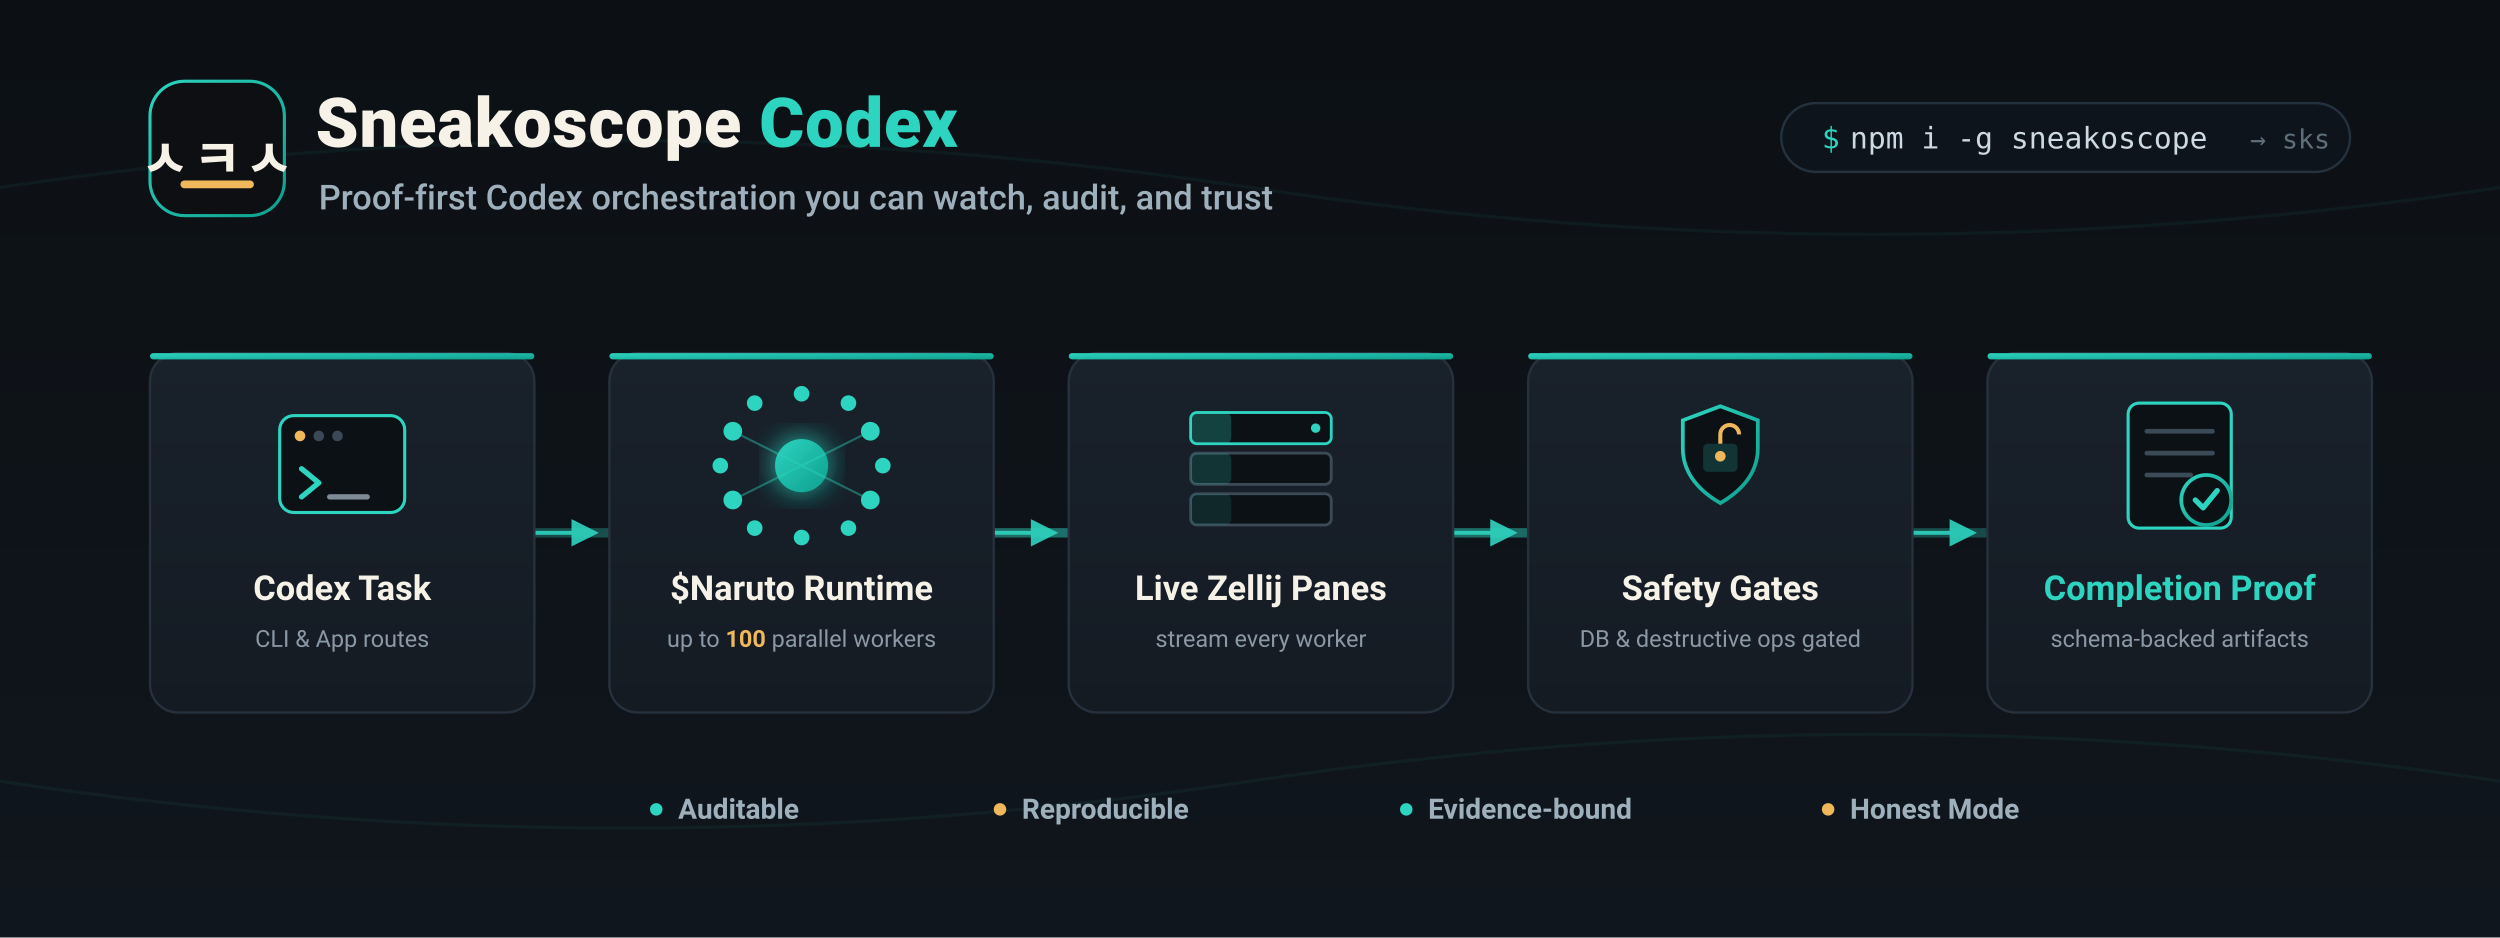
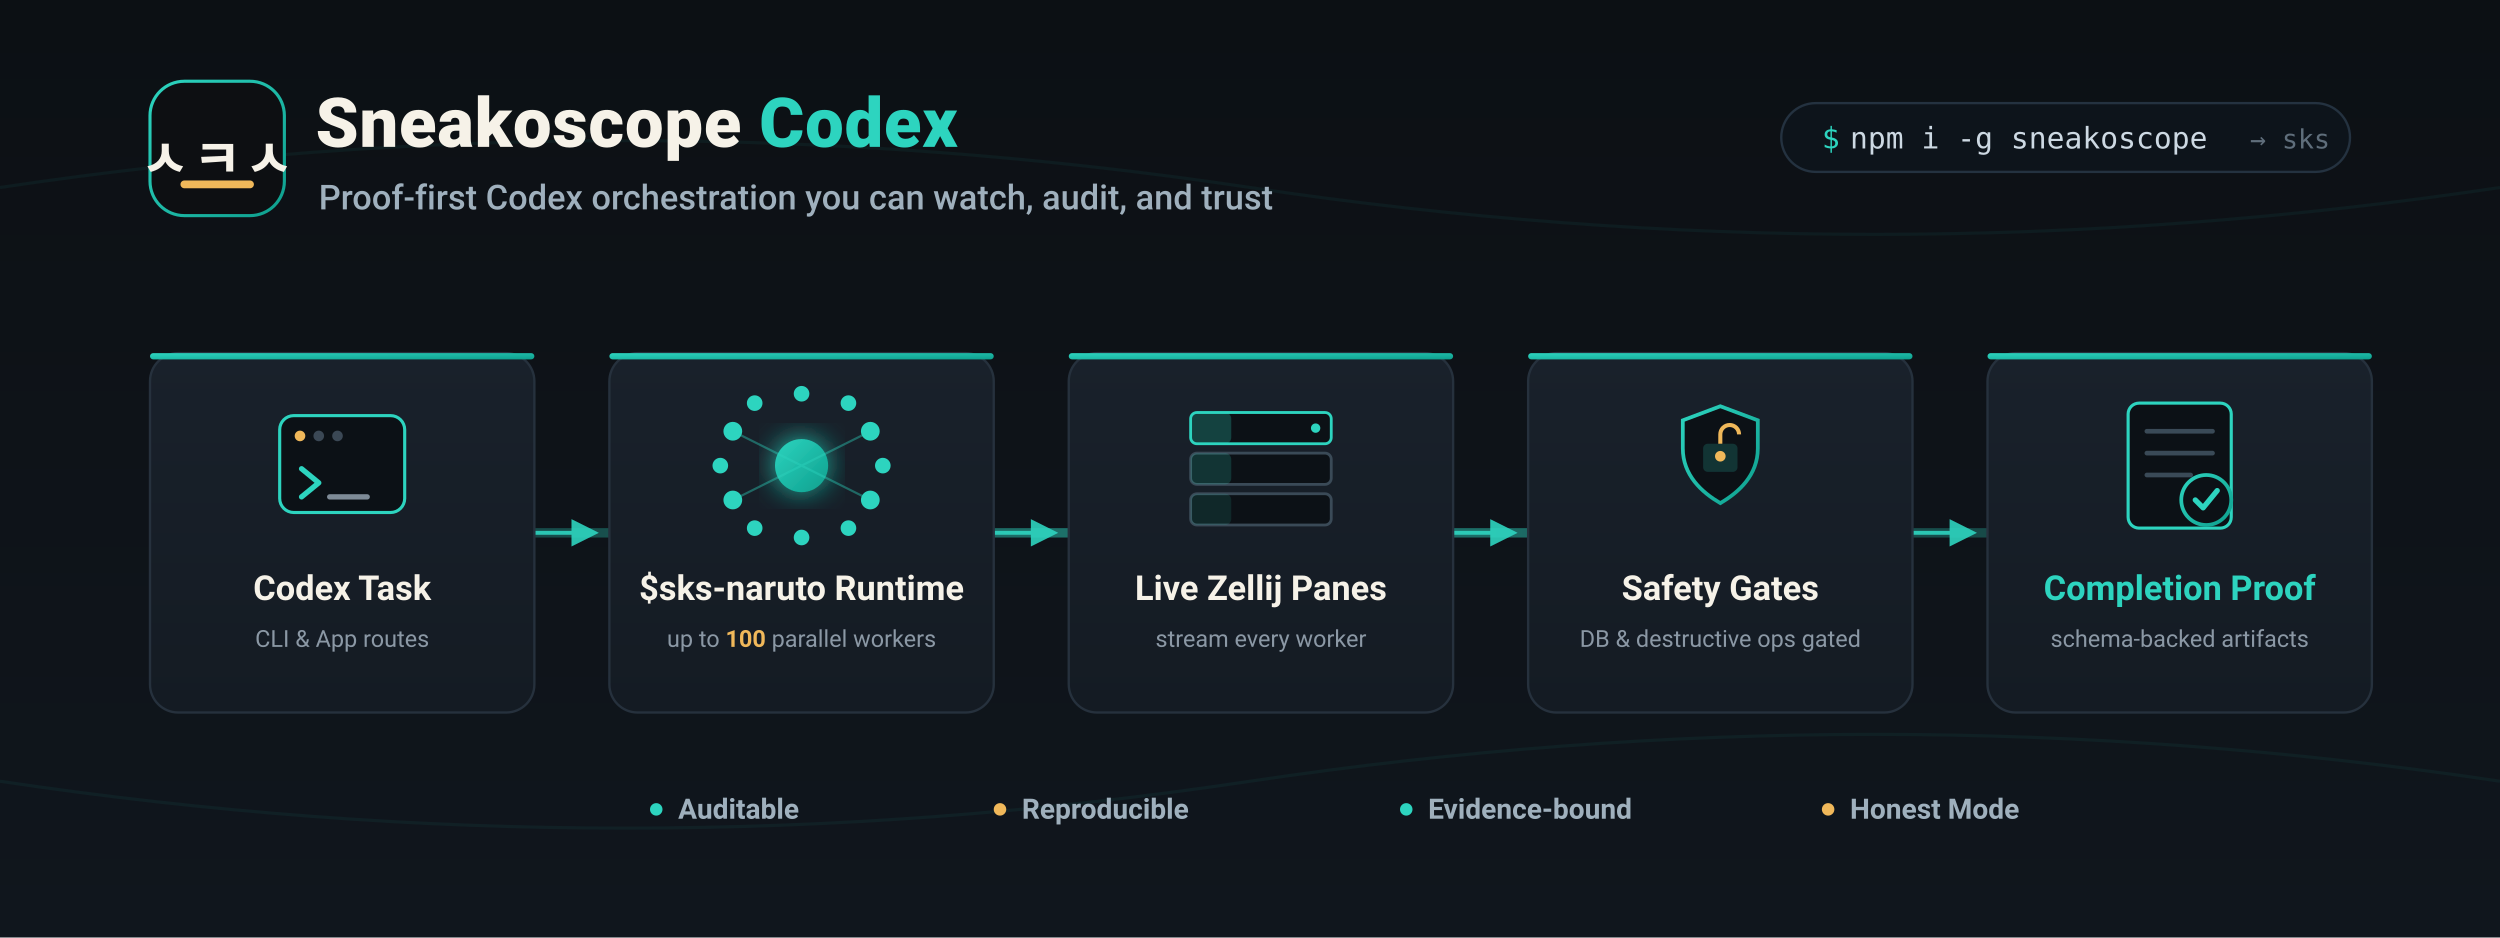
<svg xmlns="http://www.w3.org/2000/svg" viewBox="0 0 1600 600" role="img" aria-labelledby="t d" font-family="'Segoe UI', system-ui, -apple-system, Roboto, Helvetica, Arial, sans-serif">
  <defs>
    <linearGradient id="bg" x1="0" y1="0" x2="0" y2="1">
      <stop offset="0" stop-color="#0c1014" />
      <stop offset="1" stop-color="#10161d" />
    </linearGradient>
    <linearGradient id="teal" x1="0" y1="0" x2="1" y2="1">
      <stop offset="0" stop-color="#2dd4bf" />
      <stop offset="1" stop-color="#0e9f8e" />
    </linearGradient>
    <linearGradient id="card" x1="0" y1="0" x2="0" y2="1">
      <stop offset="0" stop-color="#19212b" />
      <stop offset="1" stop-color="#141b23" />
    </linearGradient>
    <linearGradient id="flow" x1="0" y1="0" x2="1" y2="0">
      <stop offset="0" stop-color="#2dd4bf" stop-opacity="0.15" />
      <stop offset="0.5" stop-color="#2dd4bf" stop-opacity="0.55" />
      <stop offset="1" stop-color="#2dd4bf" stop-opacity="0.15" />
    </linearGradient>
    <filter id="soft" x="-30%" y="-30%" width="160%" height="160%">
      <feGaussianBlur stdDeviation="9" result="b" />
      <feMerge>
        <feMergeNode in="b" />
        <feMergeNode in="SourceGraphic" />
      </feMerge>
    </filter>
    <marker id="arrow" viewBox="0 0 10 10" refX="7" refY="5" markerWidth="7" markerHeight="7" orient="auto-start-reverse">
      <path d="M0 0L10 5L0 10z" fill="#2dd4bf" />
    </marker>
  </defs>
  <rect width="1600" height="600" fill="url(#bg)" />
  <path d="M0 120 Q400 60 800 120 T1600 120" fill="none" stroke="#2dd4bf" stroke-opacity="0.06" stroke-width="2" />
  <path d="M0 500 Q400 560 800 500 T1600 500" fill="none" stroke="#2dd4bf" stroke-opacity="0.06" stroke-width="2" />
  <g transform="translate(96,52)">
    <rect width="86" height="86" rx="22" fill="#0d0f12" stroke="url(#teal)" stroke-width="2" />
    <text x="43" y="50" text-anchor="middle" dominant-baseline="middle" font-size="34" font-weight="800" letter-spacing="2" fill="#f6f2e8">ㅅㅋㅅ</text>
    <path d="M22 66h42" stroke="#f0b85a" stroke-width="5" stroke-linecap="round" />
  </g>
  <g transform="translate(202,60)">
    <text x="0" y="34" font-size="44" font-weight="800" fill="#f6f2e8" letter-spacing="0.5">Sneakoscope <tspan fill="#2dd4bf">Codex</tspan>
    </text>
    <text x="2" y="74" font-size="22" font-weight="500" fill="#9fb0bd">Proof-first Codex orchestration you can watch, audit, and trust</text>
  </g>
  <g transform="translate(1140,66)" font-family="'SF Mono','JetBrains Mono',Menlo,Consolas,monospace">
    <rect width="364" height="44" rx="22" fill="#0d141b" stroke="#243240" stroke-width="1.5" />
    <text x="26" y="29" font-size="19" fill="#2dd4bf">$</text>
    <text x="44" y="29" font-size="19" fill="#cdd9e3">npm i -g sneakoscope</text>
    <text x="300" y="29" font-size="17" fill="#5f6e7b">→ sks</text>
  </g>
  <rect x="96" y="338" width="1408" height="6" rx="3" fill="url(#flow)" />
  <g stroke="#2dd4bf" stroke-width="2.5" marker-end="url(#arrow)" opacity="0.9">
    <line x1="342" y1="341" x2="378" y2="341" />
    <line x1="636" y1="341" x2="672" y2="341" />
    <line x1="930" y1="341" x2="966" y2="341" />
    <line x1="1224" y1="341" x2="1260" y2="341" />
  </g>
  <g transform="translate(96,226)">
    <rect width="246" height="230" rx="18" fill="url(#card)" stroke="#26313d" stroke-width="1.5" />
    <rect x="0" y="0" width="246" height="4" rx="2" fill="url(#teal)" />
    <g transform="translate(83,40)">
      <rect width="80" height="62" rx="9" fill="#0c1116" stroke="#2dd4bf" stroke-width="2" />
      <circle cx="13" cy="13" r="3.4" fill="#f0b85a" />
      <circle cx="25" cy="13" r="3.4" fill="#3b4855" />
      <circle cx="37" cy="13" r="3.4" fill="#3b4855" />
      <path d="M14 34l11 9-11 9" fill="none" stroke="#2dd4bf" stroke-width="3.4" stroke-linecap="round" stroke-linejoin="round" />
      <path d="M32 52h24" stroke="#7e8b97" stroke-width="3.4" stroke-linecap="round" />
    </g>
    <text x="123" y="158" text-anchor="middle" font-size="22" font-weight="700" fill="#f6f2e8">Codex Task</text>
    <text x="123" y="188" text-anchor="middle" font-size="15" fill="#8b98a5">CLI &amp; App routes</text>
  </g>
  <g transform="translate(390,226)">
    <rect width="246" height="230" rx="18" fill="url(#card)" stroke="#26313d" stroke-width="1.5" />
    <rect x="0" y="0" width="246" height="4" rx="2" fill="url(#teal)" />
    <g transform="translate(123,72)">
      <circle r="17" fill="url(#teal)" filter="url(#soft)" />
      <g fill="#2dd4bf">
        <circle cx="-44" cy="-22" r="6" />
        <circle cx="-44" cy="22" r="6" />
        <circle cx="44" cy="-22" r="6" />
        <circle cx="44" cy="22" r="6" />
        <circle cx="-30" cy="-40" r="5" />
        <circle cx="30" cy="-40" r="5" />
        <circle cx="-30" cy="40" r="5" />
        <circle cx="30" cy="40" r="5" />
        <circle cx="0" cy="-46" r="5" />
        <circle cx="0" cy="46" r="5" />
        <circle cx="-52" cy="0" r="5" />
        <circle cx="52" cy="0" r="5" />
      </g>
      <g stroke="#2dd4bf" stroke-width="1.4" opacity="0.4">
        <line x1="0" y1="0" x2="-44" y2="-22" />
        <line x1="0" y1="0" x2="44" y2="22" />
        <line x1="0" y1="0" x2="44" y2="-22" />
        <line x1="0" y1="0" x2="-44" y2="22" />
      </g>
    </g>
-     <text x="123" y="158" text-anchor="middle" font-size="22" font-weight="700" fill="#f6f2e8">$Naruto Runtime</text>
+     <text x="123" y="158" text-anchor="middle" font-size="22" font-weight="700" fill="#f6f2e8">$sks-naruto Runtime</text>
    <text x="123" y="188" text-anchor="middle" font-size="15" fill="#8b98a5">up to <tspan fill="#f0b85a" font-weight="700">100</tspan> parallel workers</text>
  </g>
  <g transform="translate(684,226)">
    <rect width="246" height="230" rx="18" fill="url(#card)" stroke="#26313d" stroke-width="1.5" />
    <rect x="0" y="0" width="246" height="4" rx="2" fill="url(#teal)" />
    <g transform="translate(78,38)">
      <rect x="0" y="0" width="90" height="20" rx="4" fill="#0c1116" stroke="#2dd4bf" stroke-width="1.8" />
      <rect x="0" y="0" width="26" height="20" rx="4" fill="#2dd4bf" opacity="0.25" />
      <rect x="0" y="26" width="90" height="20" rx="4" fill="#0c1116" stroke="#3a4a57" stroke-width="1.8" />
      <rect x="0" y="26" width="26" height="20" rx="4" fill="#2dd4bf" opacity="0.18" />
      <rect x="0" y="52" width="90" height="20" rx="4" fill="#0c1116" stroke="#3a4a57" stroke-width="1.8" />
      <rect x="0" y="52" width="26" height="20" rx="4" fill="#2dd4bf" opacity="0.12" />
      <circle cx="80" cy="10" r="3" fill="#2dd4bf" />
    </g>
    <text x="123" y="158" text-anchor="middle" font-size="22" font-weight="700" fill="#f6f2e8">Live Zellij Panes</text>
    <text x="123" y="188" text-anchor="middle" font-size="15" fill="#8b98a5">stream every worker</text>
  </g>
  <g transform="translate(978,226)">
    <rect width="246" height="230" rx="18" fill="url(#card)" stroke="#26313d" stroke-width="1.5" />
    <rect x="0" y="0" width="246" height="4" rx="2" fill="url(#teal)" />
    <g transform="translate(98,32)">
      <path d="M25 2l24 9v18c0 17-12 28-24 35-12-7-24-18-24-35V11z" fill="#0c1116" stroke="url(#teal)" stroke-width="2.4" />
      <rect x="14" y="26" width="22" height="18" rx="3" fill="#2dd4bf" opacity="0.18" />
      <path d="M25 26v-6a6 6 0 0112 0" fill="none" stroke="#f0b85a" stroke-width="2.6" />
      <circle cx="25" cy="34" r="3.4" fill="#f0b85a" />
    </g>
    <text x="123" y="158" text-anchor="middle" font-size="22" font-weight="700" fill="#f6f2e8">Safety Gates</text>
    <text x="123" y="188" text-anchor="middle" font-size="15" fill="#8b98a5">DB &amp; destructive ops gated</text>
  </g>
  <g transform="translate(1272,226)">
    <rect width="246" height="230" rx="18" fill="url(#card)" stroke="#26313d" stroke-width="1.5" />
    <rect x="0" y="0" width="246" height="4" rx="2" fill="url(#teal)" />
    <g transform="translate(90,32)">
      <rect x="0" y="0" width="66" height="80" rx="7" fill="#0c1116" stroke="#2dd4bf" stroke-width="2" />
      <path d="M12 18h42M12 32h42M12 46h28" stroke="#3a4a57" stroke-width="3" stroke-linecap="round" />
      <circle cx="50" cy="62" r="16" fill="#0c1116" stroke="url(#teal)" stroke-width="2.4" />
      <path d="M43 62l5 5 9-11" fill="none" stroke="#2dd4bf" stroke-width="3.4" stroke-linecap="round" stroke-linejoin="round" />
    </g>
    <text x="123" y="158" text-anchor="middle" font-size="22" font-weight="700" fill="#2dd4bf">Completion Proof</text>
    <text x="123" y="188" text-anchor="middle" font-size="15" fill="#8b98a5">schema-backed artifacts</text>
  </g>
  <g transform="translate(0,524)" font-size="18" font-weight="600">
    <g transform="translate(420,0)">
      <circle cx="0" cy="-6" r="4" fill="#2dd4bf" />
      <text x="14" y="0" fill="#9fb0bd">Auditable</text>
    </g>
    <g transform="translate(640,0)">
      <circle cx="0" cy="-6" r="4" fill="#f0b85a" />
      <text x="14" y="0" fill="#9fb0bd">Reproducible</text>
    </g>
    <g transform="translate(900,0)">
      <circle cx="0" cy="-6" r="4" fill="#2dd4bf" />
      <text x="14" y="0" fill="#9fb0bd">Evidence-bound</text>
    </g>
    <g transform="translate(1170,0)">
      <circle cx="0" cy="-6" r="4" fill="#f0b85a" />
      <text x="14" y="0" fill="#9fb0bd">Honest Mode</text>
    </g>
  </g>
</svg>
